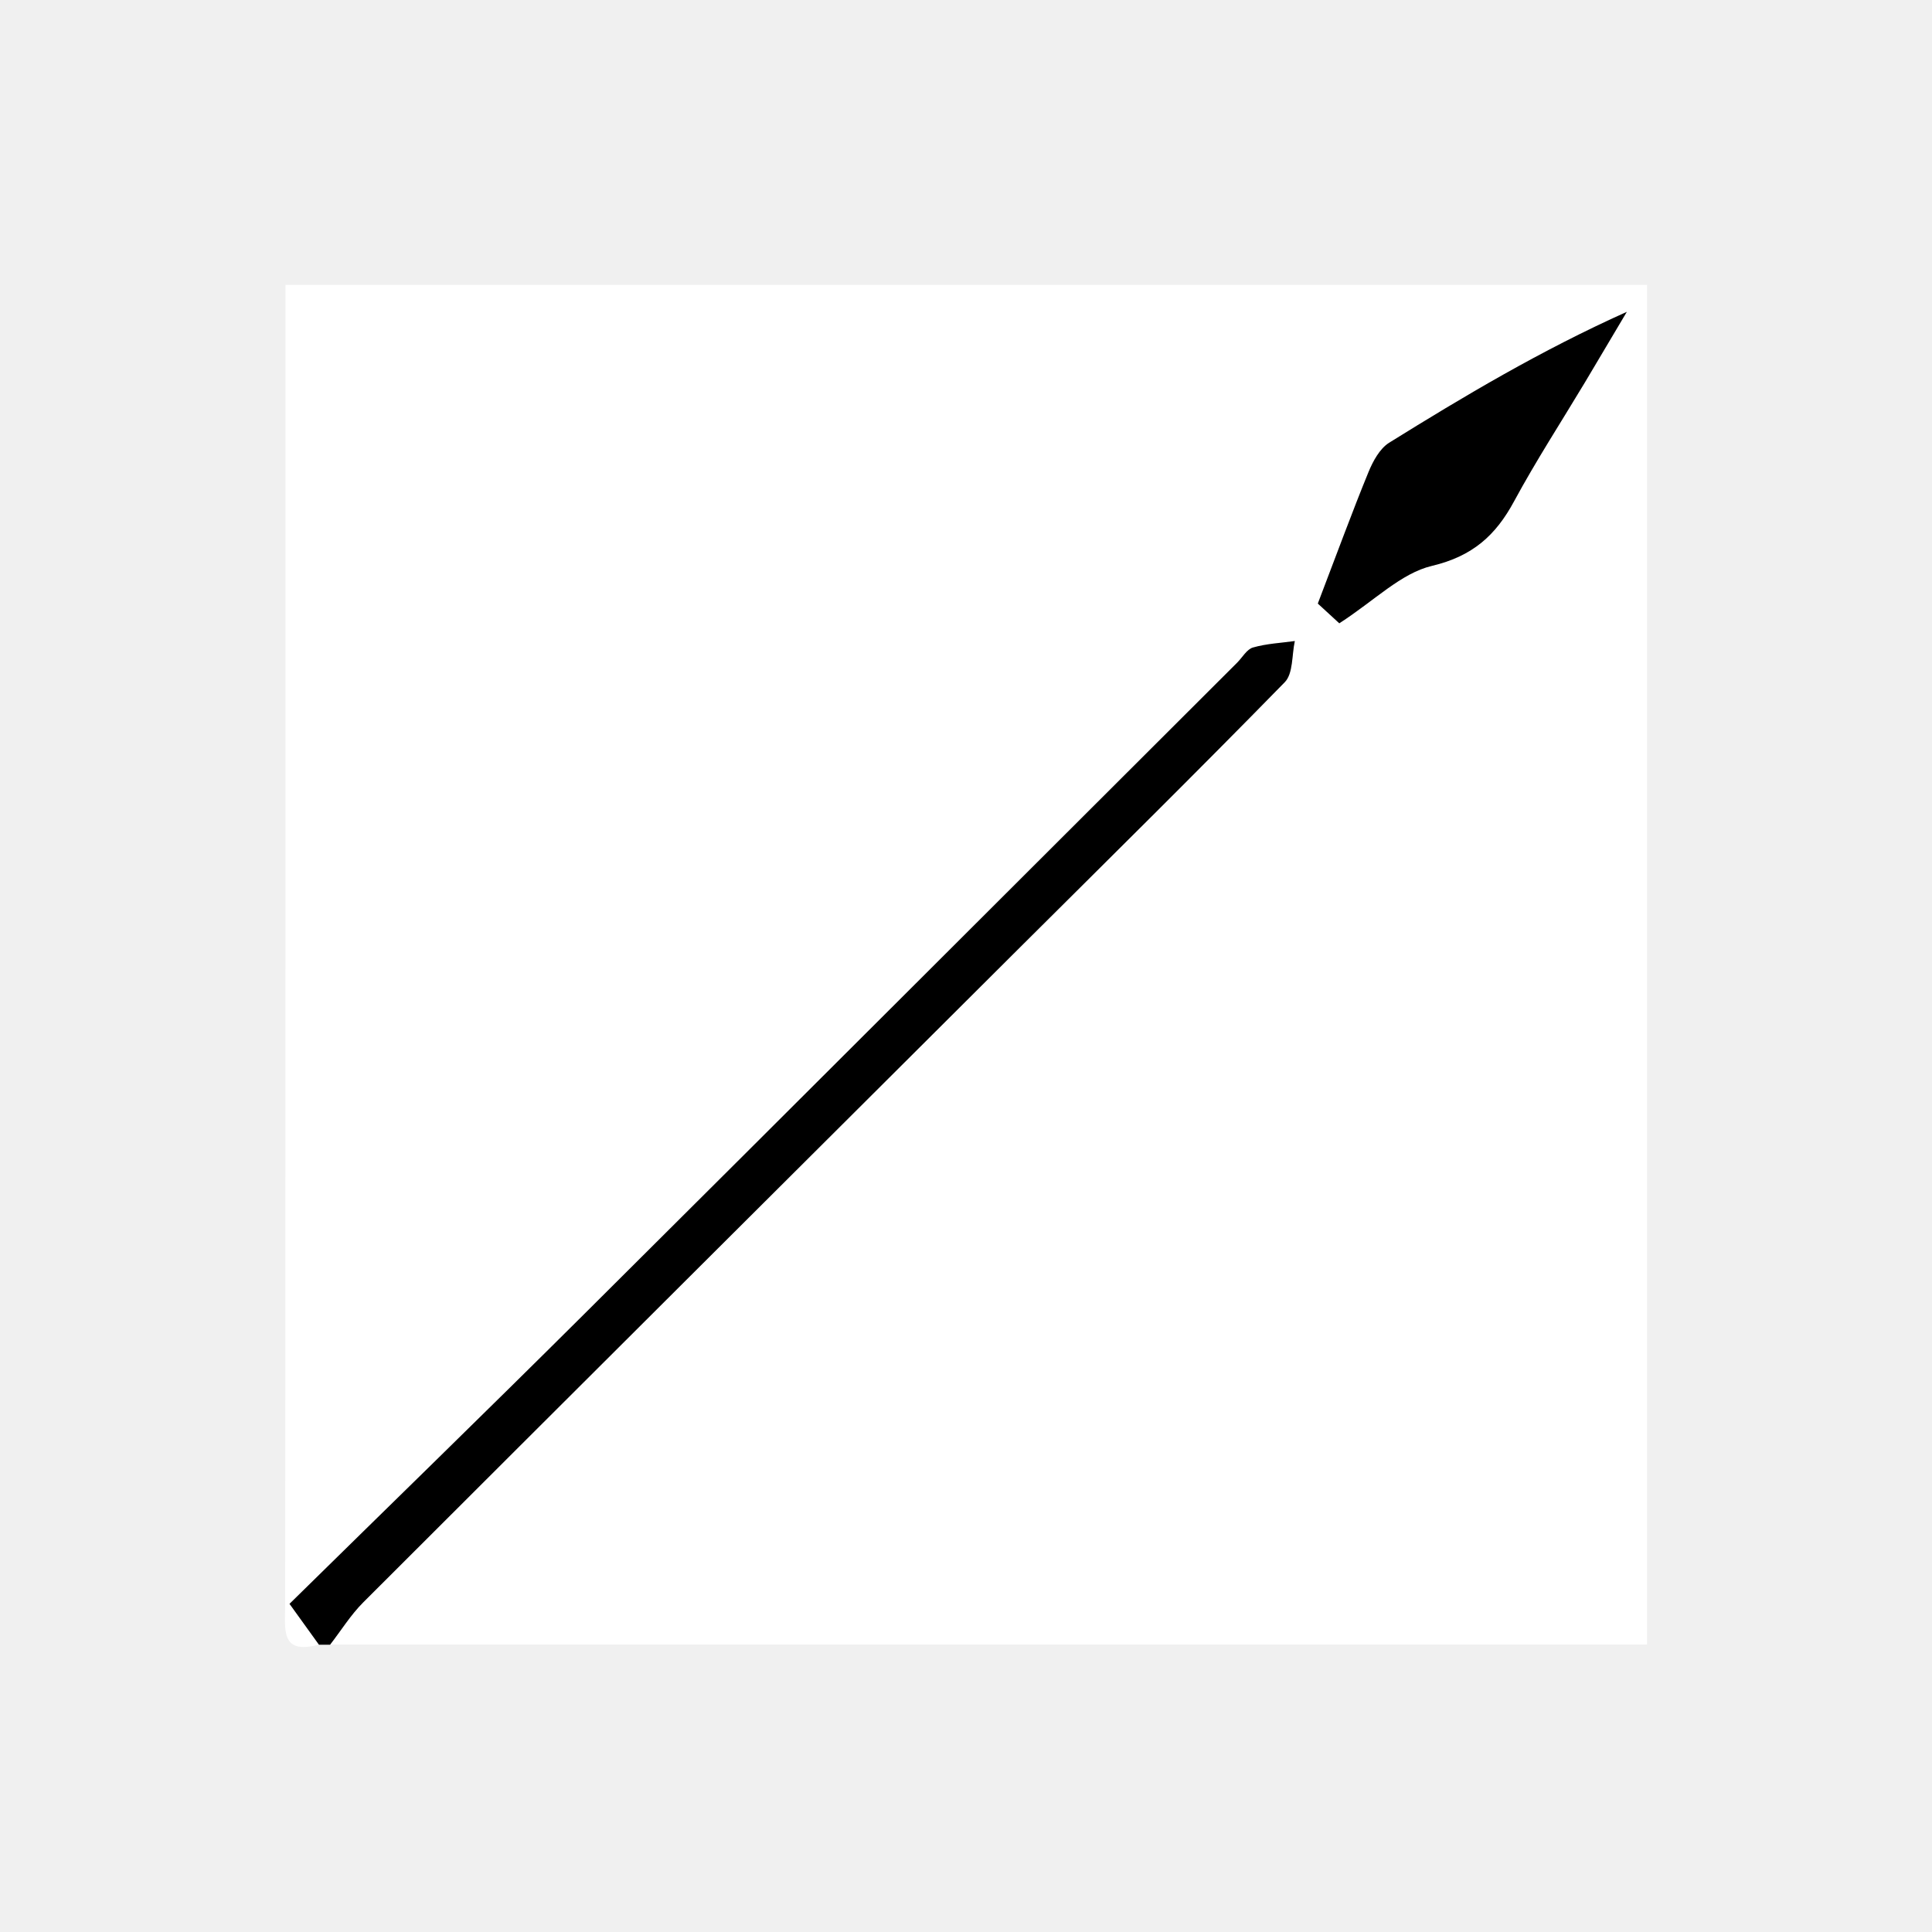
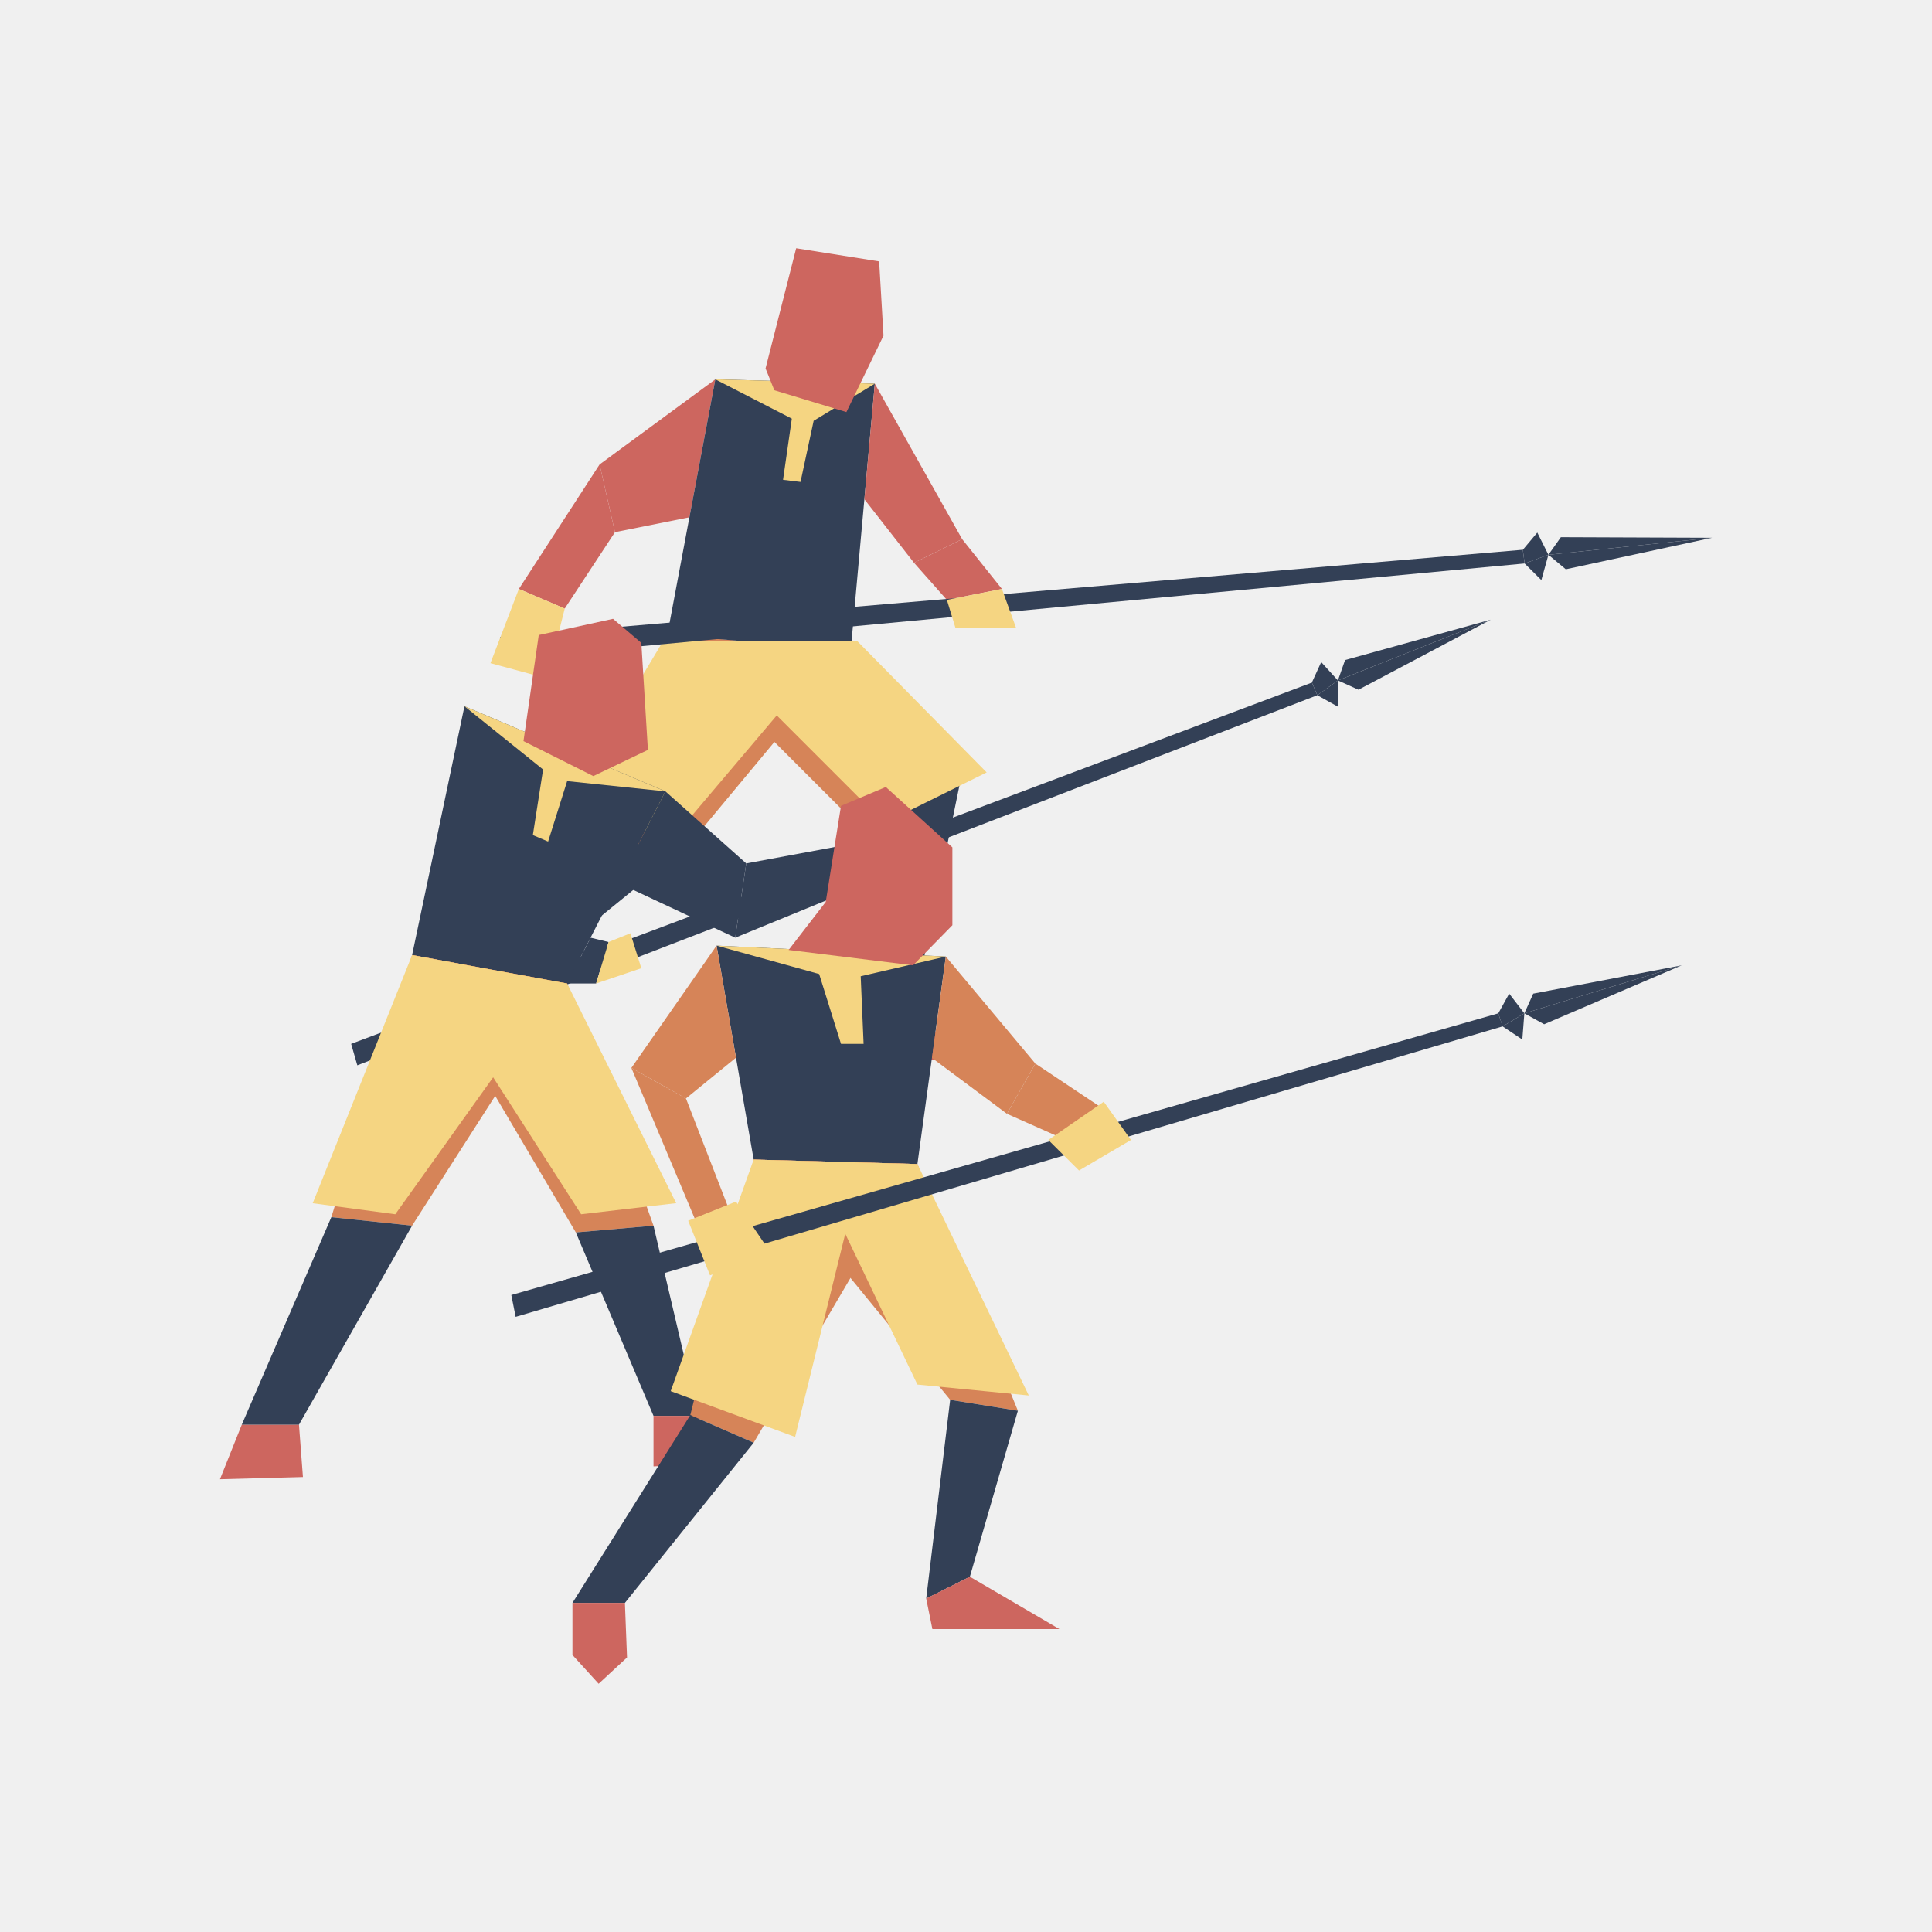
- <svg xmlns="http://www.w3.org/2000/svg" id="a" viewBox="0 0 200 200">
+ <svg xmlns="http://www.w3.org/2000/svg" viewBox="0 0 200 200">
  <defs>
-     <style>.b{fill:#fff;}</style>
+     <style>.f{fill:#f5d582;}.g{fill:#334056;}.h{fill:#cd665f;}.i{fill:#d68458;}</style>
  </defs>
-   <path class="b" d="M33.01,170.25c-3.97,1.07-3.5-1.52-3.49-4.04,.04-45.57,.03-91.14,.03-136.72,46.98,0,93.97,0,140.95,0,0,46.92,0,93.84,0,140.75-45.44,0-90.89,0-136.33,0,1.14-1.47,2.13-3.08,3.43-4.38,22.55-22.53,45.13-45.03,67.71-67.53,9.25-9.22,18.55-18.39,27.68-27.72,.88-.9,.72-2.83,1.05-4.27-1.45,.2-2.94,.27-4.33,.67-.65,.19-1.1,1.03-1.64,1.57-22.56,22.52-45.11,45.07-67.71,67.55-10.04,9.99-20.2,19.87-30.39,29.88l3.04,4.22Zm105.63-105.72c3.66-2.37,6.38-5.18,9.58-5.94,4.21-1,6.6-3.15,8.51-6.69,2.27-4.2,4.88-8.22,7.34-12.32,1.45-2.42,2.89-4.86,4.33-7.29-8.95,4.02-16.83,8.72-24.62,13.56-.97,.6-1.67,1.89-2.12,3.02-1.69,4.12-3.22,8.31-5.25,13.62l2.23,2.05Z" />
-   <path d="M33.01,170.25l-3.04-4.22c10.18-10.01,20.34-19.88,30.39-29.88,22.6-22.49,45.14-45.03,67.71-67.55,.54-.54,1-1.39,1.64-1.57,1.39-.4,2.88-.47,4.33-.67-.32,1.45-.16,3.37-1.05,4.27-9.13,9.34-18.43,18.51-27.68,27.72-22.58,22.5-45.16,45-67.71,67.53-1.3,1.3-2.29,2.91-3.43,4.38h-1.16Z" />
-   <path d="M138.65,64.53l-2.23-2.05c2.03-5.31,3.56-9.5,5.25-13.62,.46-1.12,1.16-2.41,2.12-3.02,7.79-4.84,15.67-9.54,24.62-13.56-1.44,2.43-2.88,4.86-4.33,7.29-2.46,4.1-5.07,8.12-7.34,12.32-1.91,3.54-4.3,5.69-8.51,6.69-3.2,.76-5.91,3.57-9.58,5.94Z" />
+   <g id="a" />
+   <g id="b">
+     <g>
+       <g>
+         <polyline class="i" points="69.08 65.72 59.59 87.42 71.34 87.42 88.07 67.3 69.08 65.72" />
+         <polyline class="i" points="88.07 67.3 99.6 79.96 90.1 86.74 69.08 65.72 88.07 67.3" />
+         <polygon class="g" points="59.59 87.42 46.25 101.66 51.9 103.24 71.34 87.42 59.59 87.42" />
+         <polygon class="g" points="99.6 79.96 94.4 105.27 88.07 106.13 90.1 86.74 99.6 79.96" />
+         <polyline class="h" points="74.05 39.27 62.07 48.08 63.66 55.09 71.37 53.55 74.05 39.27" />
+         <polygon class="h" points="62.07 48.08 53.71 60.97 58.46 63 63.66 55.09 62.07 48.08" />
+         <polygon class="g" points="69.08 65.72 74.05 39.27 90.56 39.72 88.07 67.3 69.08 65.72" />
+         <polygon class="f" points="74.05 39.27 81.97 43.34 81.06 49.67 82.87 49.89 84.23 43.56 90.56 39.72 74.05 39.27" />
+         <polygon class="h" points="99.6 55.81 94.62 58.26 89.48 51.68 90.56 39.72 99.6 55.81" />
+         <polygon class="h" points="94.62 58.26 98.02 62.1 103.72 60.97 99.6 55.81 94.62 58.26" />
+         <polygon class="f" points="68.63 66.39 58.79 82.82 69.27 87.22 80.41 74.06 91.55 85.2 102.14 79.96 88.77 66.39 68.63 66.39" />
+         <polygon class="h" points="51.9 103.24 46.25 101.66 42.86 104.37 42.86 111.5 46.7 111.15 51.9 103.24" />
+         <polygon class="h" points="88.07 106.13 88.07 109.71 101.18 109.71 94.4 105.27 88.07 106.13" />
+         <polygon class="h" points="82.42 25.7 91.01 27.06 91.46 34.75 87.62 42.66 80.16 40.4 79.25 38.14 82.42 25.7" />
+         <g>
+           <polygon class="g" points="51.77 65.95 51.78 68.26 157.83 58.33 157.64 56.91 51.77 65.95" />
+           <polygon class="g" points="177.23 55.67 161.58 55.61 160.29 57.43 177.23 55.67" />
+           <polygon class="g" points="157.64 56.91 157.68 56.87 159.14 55.13 160.29 57.43 157.83 58.33 157.64 56.91" />
+           <polygon class="g" points="177.23 55.67 162.09 58.93 160.29 57.43 177.23 55.67" />
+           <polygon class="g" points="157.83 58.33 159.56 60.05 160.29 57.43 157.83 58.33" />
+         </g>
+         <polygon class="f" points="98.92 65.04 98.02 62.1 103.72 60.97 105.2 65.04 98.92 65.04" />
+         <polygon class="f" points="53.71 60.97 50.77 68.65 56.65 70.24 58.46 63 53.71 60.97" />
+       </g>
+       <g>
+         <polygon class="h" points="25.03 147.48 22.77 153.13 31.36 152.9 30.95 147.48 25.03 147.48" />
+         <g>
+           <g>
+             <polygon class="g" points="36.35 108.06 36.99 110.28 136.37 71.97 135.81 70.66 36.35 108.06" />
+             <polygon class="g" points="154.32 64.15 139.24 68.33 138.5 70.44 154.32 64.15" />
+             <polygon class="g" points="135.81 70.66 135.83 70.6 136.77 68.54 138.5 70.44 136.37 71.97 135.81 70.66" />
+             <polygon class="g" points="154.32 64.15 140.63 71.4 138.5 70.44 154.32 64.15" />
+             <polygon class="g" points="136.37 71.97 138.51 73.16 138.5 70.44 136.37 71.97" />
+           </g>
+           <polygon class="g" points="42.66 98.87 48.08 73.11 68.88 81.92 58.71 101.81 42.66 98.87" />
+           <polygon class="i" points="34.3 126 42.66 98.87 58.71 101.81 42.66 126.88 34.3 126" />
+           <polygon class="i" points="67.65 126.88 59.61 127.58 42.66 98.87 58.71 101.81 67.65 126.88" />
+           <polygon class="g" points="34.3 126 25.03 147.48 30.95 147.48 42.66 126.88 34.3 126" />
+           <polygon class="g" points="67.65 126.88 72.27 146.57 67.65 146.57 59.61 127.58 67.65 126.88" />
+           <polygon class="g" points="68.88 81.92 77.25 89.38 76.11 97.07 64.03 91.41 68.88 81.92" />
+           <polygon class="g" points="91.03 90.96 76.11 97.07 77.25 89.38 89.45 87.12 91.03 90.96" />
+           <polygon class="g" points="58.71 101.81 61.71 101.81 63 97.52 61.14 97.07 58.71 101.81" />
+           <polygon class="f" points="89.45 87.12 93.07 84.41 97.12 87.46 91.03 90.96 89.45 87.12" />
+           <polygon class="f" points="63 97.52 65.26 96.61 66.39 100.23 61.71 101.81 63 97.52" />
+           <polygon class="h" points="67.65 146.57 67.65 151.8 72.95 151.54 72.27 146.57 67.65 146.57" />
+           <polygon class="f" points="48.08 73.11 56.22 79.66 55.16 86.45 56.74 87.12 58.71 80.86 68.88 81.92 48.08 73.11" />
+           <polygon class="f" points="42.66 98.87 32.37 124.56 40.92 125.7 51.05 111.52 60.16 125.7 70 124.55 58.71 101.81 42.66 98.87" />
+           <polygon class="h" points="54.19 76.72 55.77 65.74 63.46 64.06 66.39 66.55 67.07 77.63 61.42 80.34 54.19 76.72" />
+         </g>
+       </g>
+       <g>
+         <polygon class="g" points="74.18 97.89 97.91 99.02 94.97 120.5 78.02 120.04 74.18 97.89" />
+         <polygon class="i" points="104.24 115.3 96.48 109.52 97.91 99.02 107.18 110.1 104.24 115.3" />
+         <polygon class="i" points="71.01 113.71 65.36 110.55 74.18 97.89 76.19 109.49 71.01 113.71" />
+         <polygon class="i" points="107.18 110.1 113.96 114.62 110.34 118.01 104.24 115.3 107.18 110.1" />
+         <polygon class="i" points="65.36 110.55 71.92 126.15 75.31 124.79 71.01 113.71 65.36 110.55" />
+         <polygon class="i" points="78.02 120.04 98.36 144.91 105.37 146.04 94.97 120.5 78.02 120.04" />
+         <polygon class="i" points="71.46 146.49 78.02 149.35 94.97 120.5 78.02 120.04 71.46 146.49" />
+         <polygon class="g" points="71.46 146.49 59.26 165.93 64.69 165.93 78.02 149.35 71.46 146.49" />
+         <polygon class="g" points="98.36 144.91 95.88 165.48 100.4 163.22 105.37 146.04 98.36 144.91" />
+         <polygon class="h" points="59.26 165.93 59.26 171.32 61.97 174.3 64.91 171.58 64.69 165.93 59.26 165.93" />
+         <polygon class="h" points="100.4 163.22 109.67 168.64 96.52 168.64 95.88 165.48 100.4 163.22" />
+         <polygon class="f" points="74.18 97.89 84.8 100.83 87.06 108.06 89.4 108.06 89.1 101.06 97.91 99.02 74.18 97.89" />
+         <polygon class="f" points="78.02 120.04 69.43 144.01 82.31 148.75 87.5 127.72 94.97 143.33 106.5 144.46 94.97 120.5 78.02 120.04" />
+         <polygon class="h" points="85.48 93.37 87.06 83.42 91.7 81.47 98.59 87.72 98.59 95.78 94.52 99.93 81.64 98.34 85.48 93.37" />
+         <g>
+           <polygon class="g" points="52.93 134.06 53.38 136.32 155.55 106.25 155.1 104.9 52.93 134.06" />
+           <polygon class="g" points="174.09 99.93 158.72 102.86 157.8 104.9 174.09 99.93" />
+           <polygon class="g" points="155.1 104.9 155.13 104.85 156.23 102.86 157.8 104.9 155.55 106.25 155.1 104.9" />
+           <polygon class="g" points="174.09 99.93 159.85 106.03 157.8 104.9 174.09 99.93" />
+           <polygon class="g" points="155.55 106.25 157.59 107.61 157.8 104.9 155.55 106.25" />
+         </g>
+         <polygon class="f" points="108.52 118.01 114.26 114.05 117.08 118.01 111.7 121.17 108.52 118.01" />
+         <polygon class="f" points="71.24 126.37 76.19 124.39 79.83 129.76 73.5 132.02 71.24 126.37" />
+       </g>
+     </g>
+   </g>
+   <g id="c" />
+   <g id="d" />
+   <g id="e" />
</svg>
